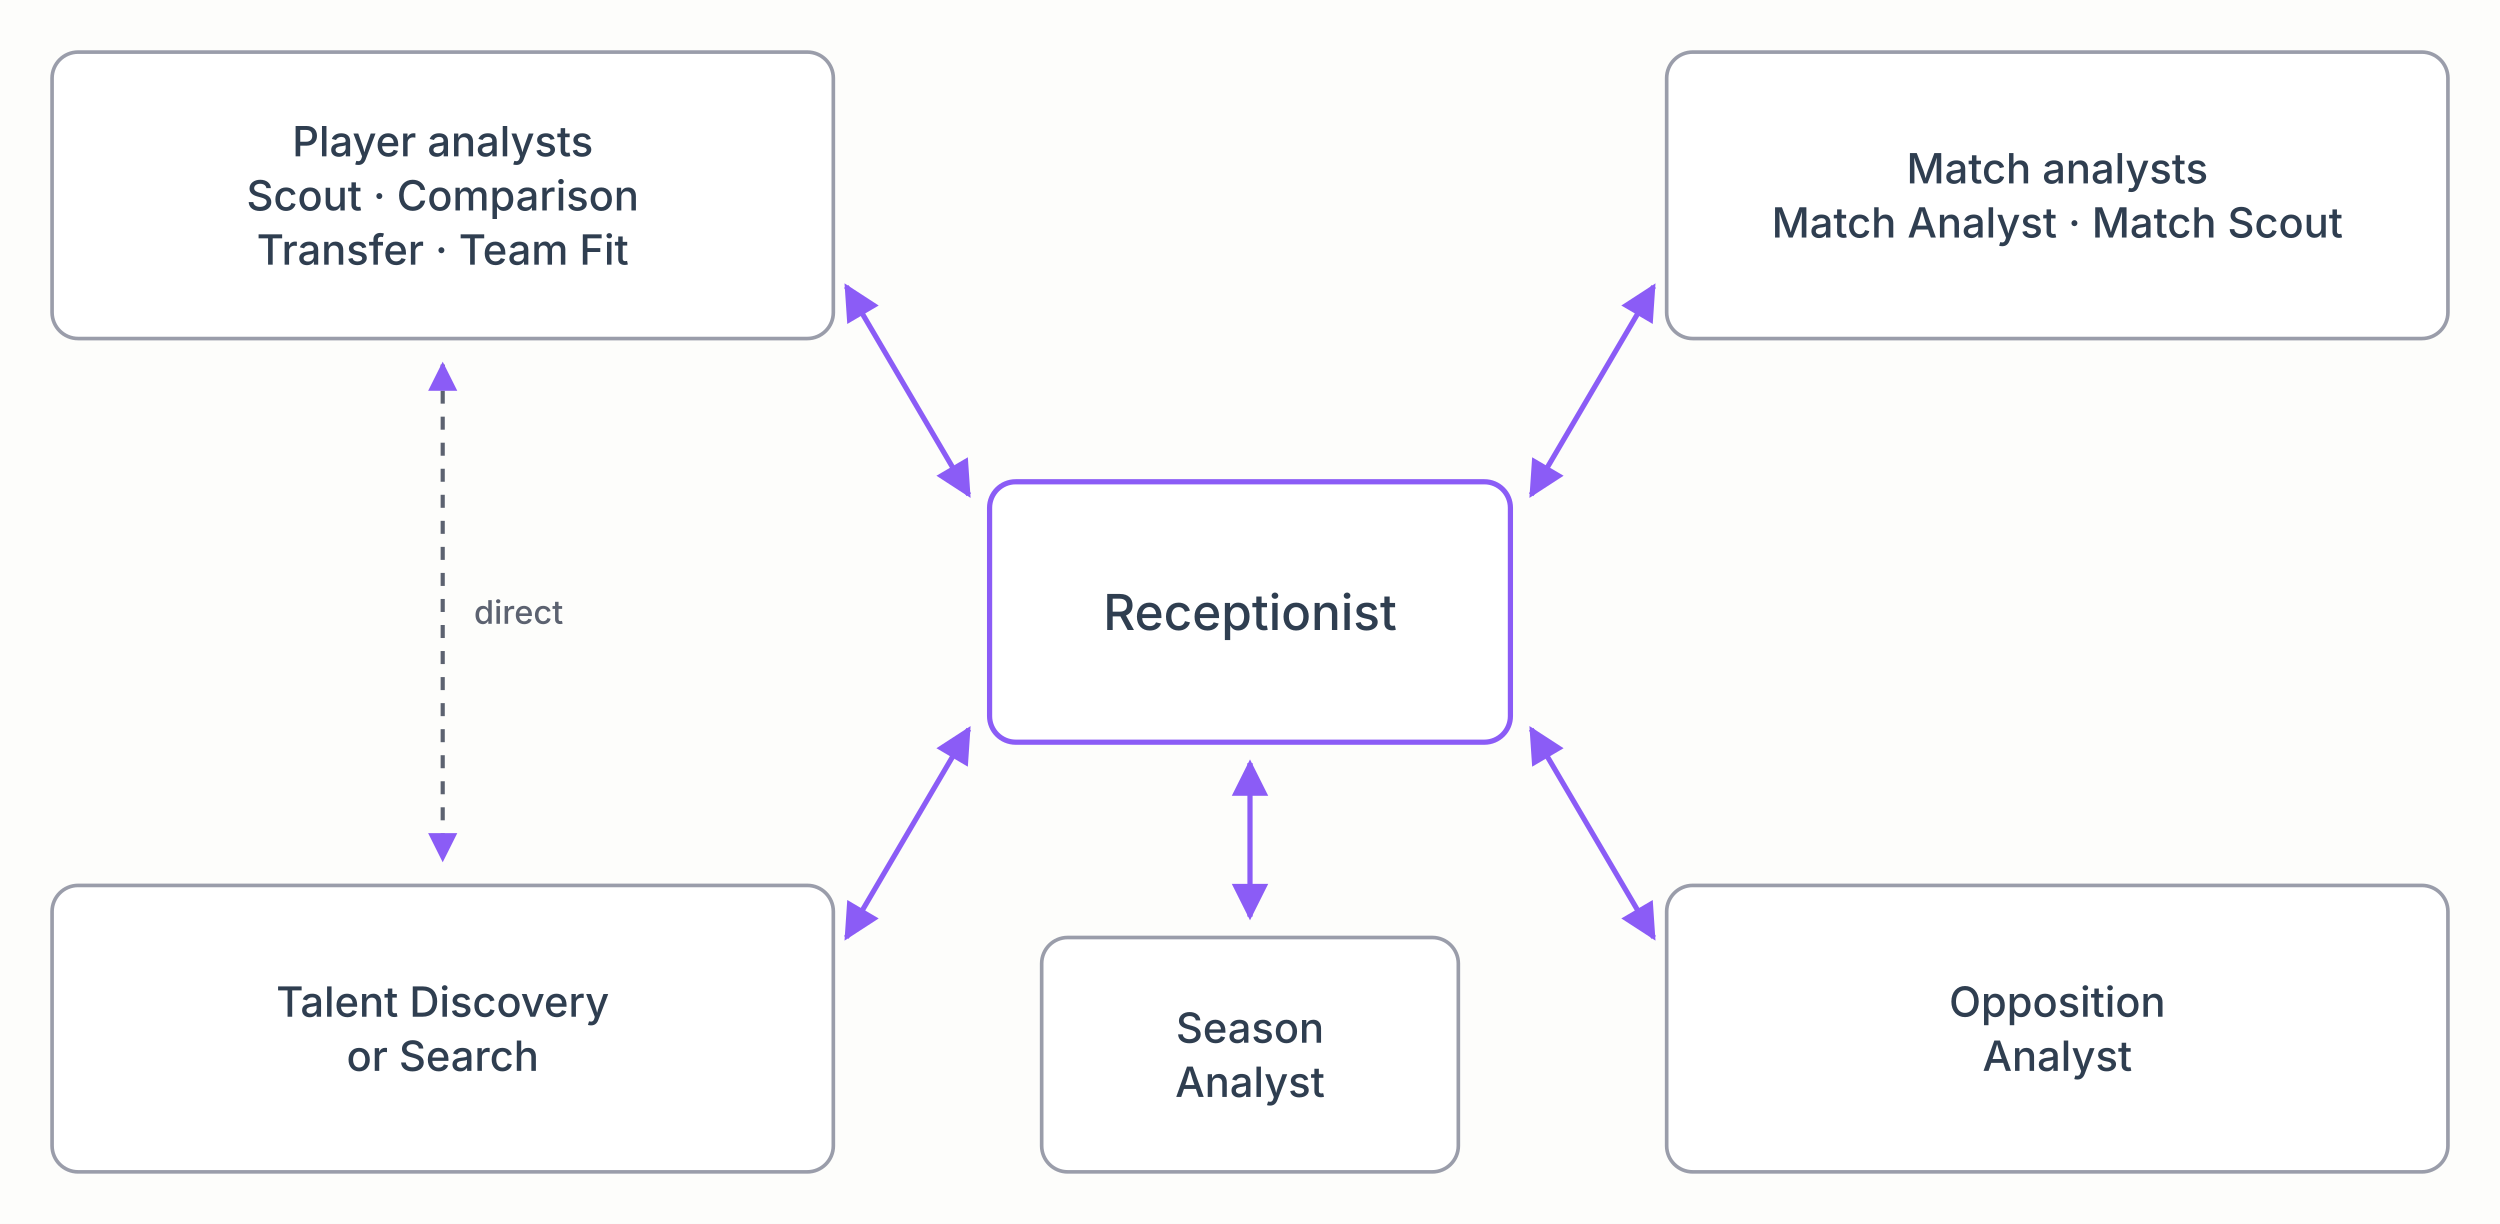
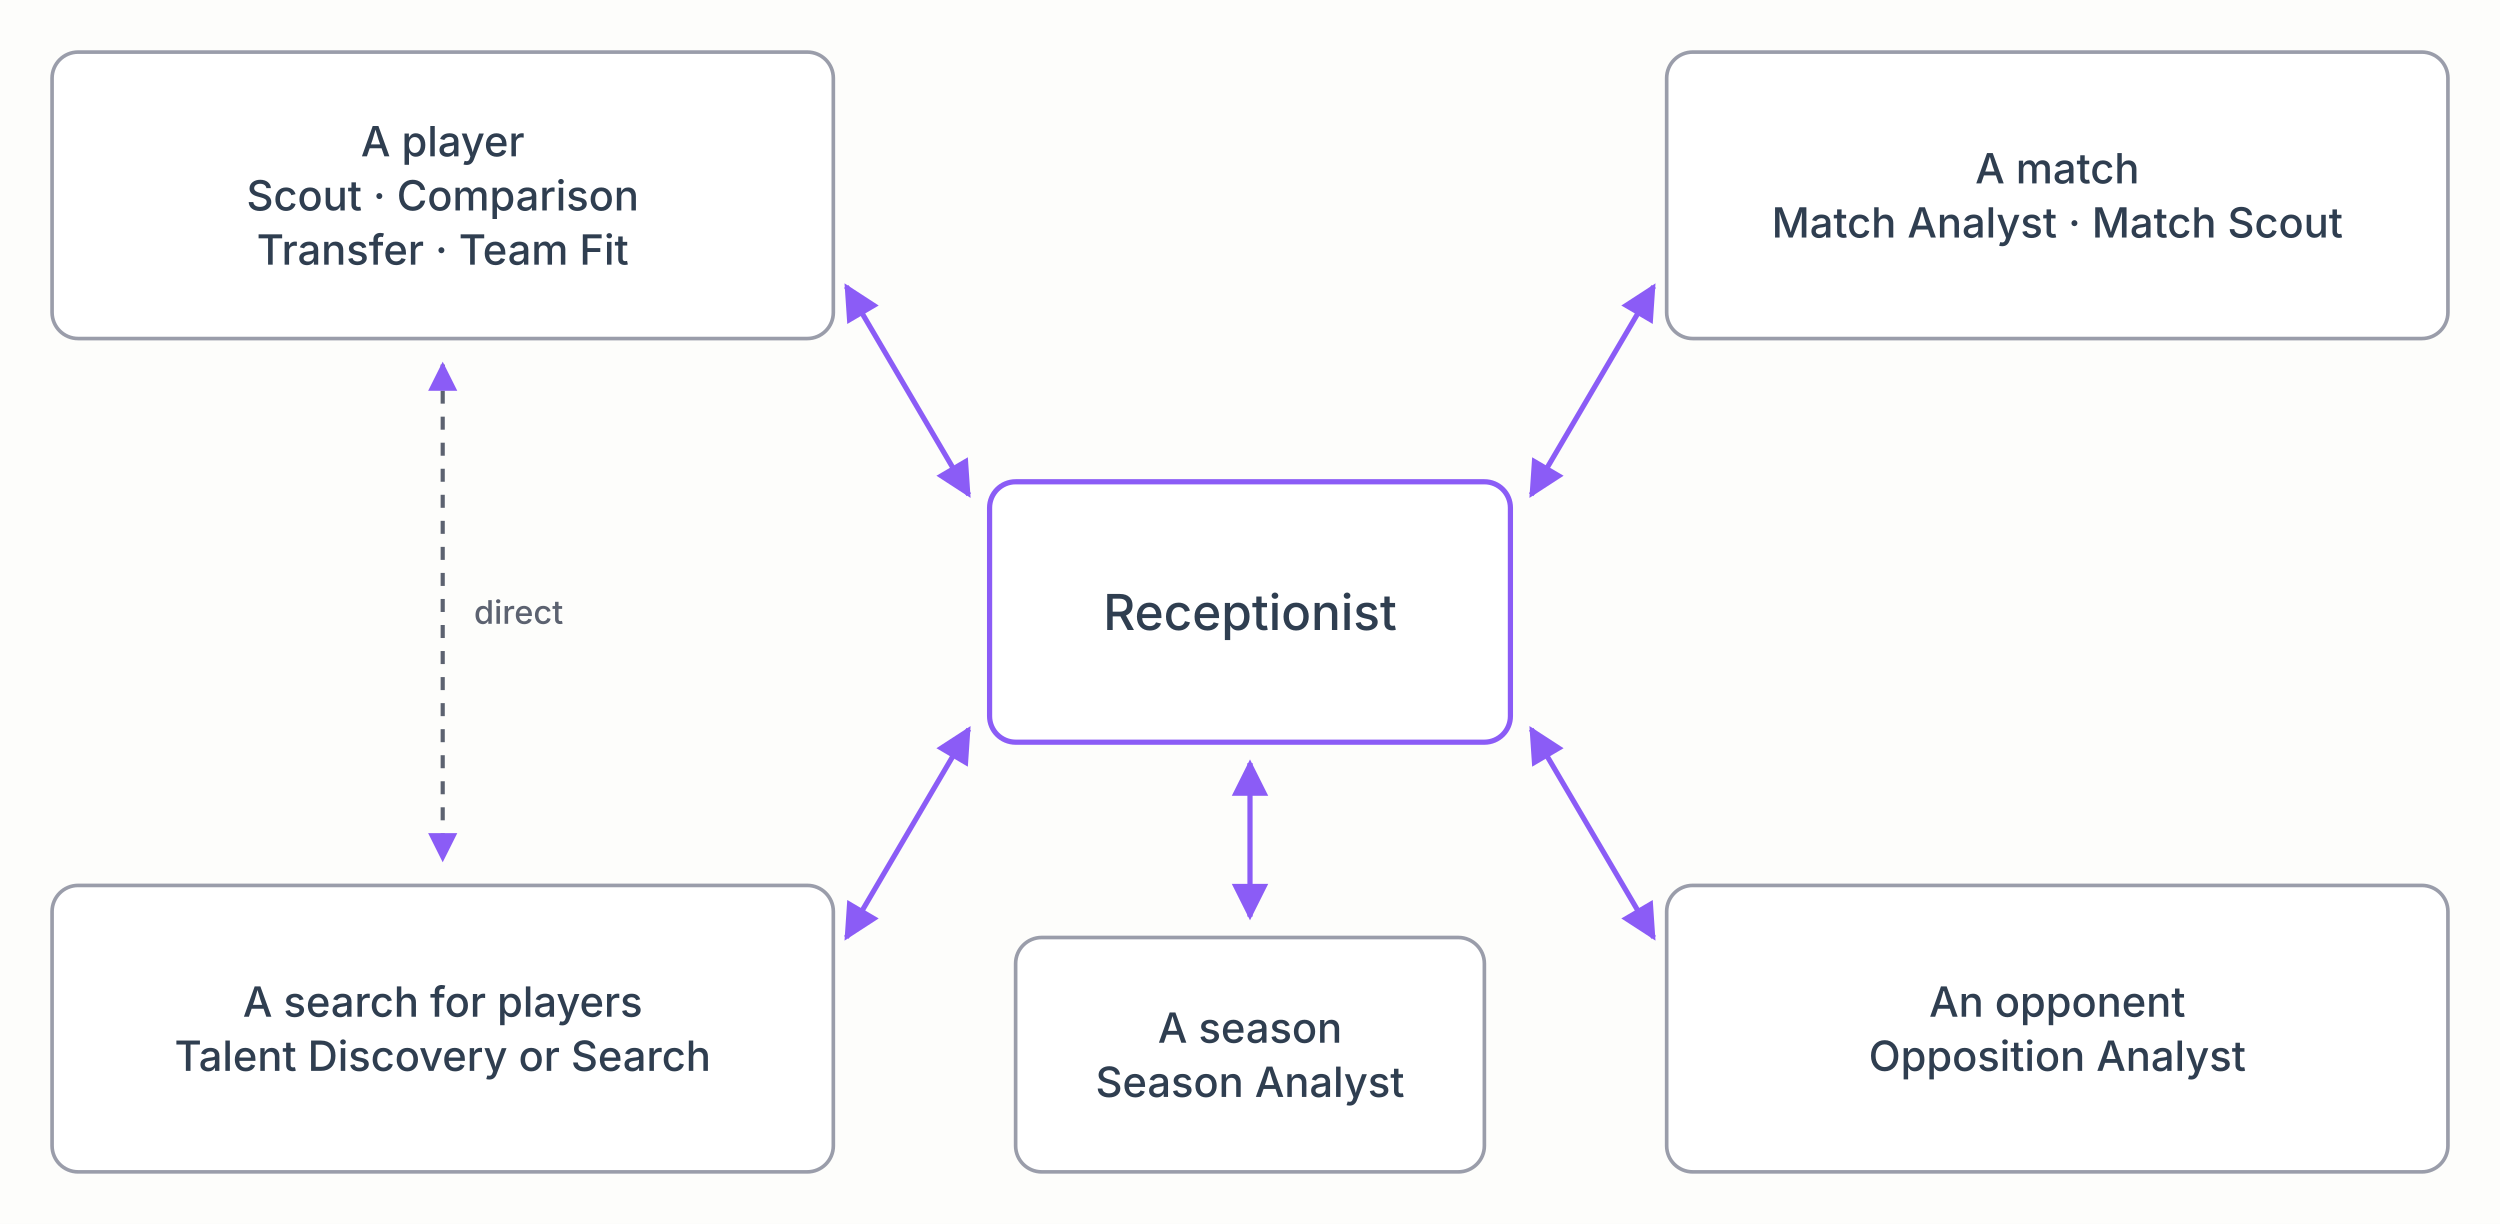
<svg xmlns="http://www.w3.org/2000/svg" viewBox="0 0 960 470" width="960" height="470">
  <defs>
    <marker id="head" viewBox="0 0 10 10" refX="9" refY="5" markerWidth="7" markerHeight="7" orient="auto-start-reverse">
      <path d="M0,0 L10,5 L0,10 z" fill="#8B5CF6" />
    </marker>
  </defs>
  <rect width="100%" height="100%" fill="#FDFDFB" />
  <rect x="380" y="185" width="200" height="100" rx="10" fill="#FFFFFF" stroke="#8B5CF6" stroke-width="2" />
  <text x="480.0" y="235.0" font-family="Inter, 'Helvetica Neue', Helvetica, Arial, sans-serif" font-size="19" font-weight="500" fill="#2F3E50" text-anchor="middle" dominant-baseline="central">Receptionist</text>
  <rect x="20" y="20" width="300" height="110" rx="10" fill="#FFFFFF" stroke="#9A9DAA" stroke-width="1.4" />
-   <text x="170.0" y="54.2" font-family="Inter, 'Helvetica Neue', Helvetica, Arial, sans-serif" font-size="16" font-weight="500" fill="#2F3E50" text-anchor="middle" dominant-baseline="central">Player analysts</text>
+   <text x="170.0" y="54.2" font-family="Inter, 'Helvetica Neue', Helvetica, Arial, sans-serif" font-size="16" font-weight="500" fill="#2F3E50" text-anchor="middle" dominant-baseline="central">A player</text>
  <text x="170.0" y="75.0" font-family="Inter, 'Helvetica Neue', Helvetica, Arial, sans-serif" font-size="16" font-weight="500" fill="#2F3E50" text-anchor="middle" dominant-baseline="central">Scout · Comparison</text>
  <text x="170.0" y="95.8" font-family="Inter, 'Helvetica Neue', Helvetica, Arial, sans-serif" font-size="16" font-weight="500" fill="#2F3E50" text-anchor="middle" dominant-baseline="central">Transfer · Team Fit</text>
  <rect x="640" y="20" width="300" height="110" rx="10" fill="#FFFFFF" stroke="#9A9DAA" stroke-width="1.4" />
-   <text x="790.0" y="64.6" font-family="Inter, 'Helvetica Neue', Helvetica, Arial, sans-serif" font-size="16" font-weight="500" fill="#2F3E50" text-anchor="middle" dominant-baseline="central">Match analysts</text>
+   <text x="790.0" y="64.6" font-family="Inter, 'Helvetica Neue', Helvetica, Arial, sans-serif" font-size="16" font-weight="500" fill="#2F3E50" text-anchor="middle" dominant-baseline="central">A match</text>
  <text x="790.0" y="85.4" font-family="Inter, 'Helvetica Neue', Helvetica, Arial, sans-serif" font-size="16" font-weight="500" fill="#2F3E50" text-anchor="middle" dominant-baseline="central">Match Analyst · Match Scout</text>
  <rect x="20" y="340" width="300" height="110" rx="10" fill="#FFFFFF" stroke="#9A9DAA" stroke-width="1.4" />
-   <text x="170.0" y="384.6" font-family="Inter, 'Helvetica Neue', Helvetica, Arial, sans-serif" font-size="16" font-weight="500" fill="#2F3E50" text-anchor="middle" dominant-baseline="central">Talent Discovery</text>
-   <text x="170.0" y="405.4" font-family="Inter, 'Helvetica Neue', Helvetica, Arial, sans-serif" font-size="16" font-weight="500" fill="#2F3E50" text-anchor="middle" dominant-baseline="central">or Search</text>
-   <rect x="400" y="360" width="160" height="90" rx="10" fill="#FFFFFF" stroke="#9A9DAA" stroke-width="1.4" />
-   <text x="480.0" y="394.6" font-family="Inter, 'Helvetica Neue', Helvetica, Arial, sans-serif" font-size="16" font-weight="500" fill="#2F3E50" text-anchor="middle" dominant-baseline="central">Season</text>
-   <text x="480.0" y="415.4" font-family="Inter, 'Helvetica Neue', Helvetica, Arial, sans-serif" font-size="16" font-weight="500" fill="#2F3E50" text-anchor="middle" dominant-baseline="central">Analyst</text>
+   <text x="170.0" y="384.6" font-family="Inter, 'Helvetica Neue', Helvetica, Arial, sans-serif" font-size="16" font-weight="500" fill="#2F3E50" text-anchor="middle" dominant-baseline="central">A search for players</text>
+   <text x="170.0" y="405.4" font-family="Inter, 'Helvetica Neue', Helvetica, Arial, sans-serif" font-size="16" font-weight="500" fill="#2F3E50" text-anchor="middle" dominant-baseline="central">Talent Discovery or Search</text>
+   <rect x="390" y="360" width="180" height="90" rx="10" fill="#FFFFFF" stroke="#9A9DAA" stroke-width="1.4" />
+   <text x="480.0" y="394.6" font-family="Inter, 'Helvetica Neue', Helvetica, Arial, sans-serif" font-size="16" font-weight="500" fill="#2F3E50" text-anchor="middle" dominant-baseline="central">A season</text>
+   <text x="480.0" y="415.4" font-family="Inter, 'Helvetica Neue', Helvetica, Arial, sans-serif" font-size="16" font-weight="500" fill="#2F3E50" text-anchor="middle" dominant-baseline="central">Season Analyst</text>
  <rect x="640" y="340" width="300" height="110" rx="10" fill="#FFFFFF" stroke="#9A9DAA" stroke-width="1.4" />
-   <text x="790.0" y="384.6" font-family="Inter, 'Helvetica Neue', Helvetica, Arial, sans-serif" font-size="16" font-weight="500" fill="#2F3E50" text-anchor="middle" dominant-baseline="central">Opposition</text>
-   <text x="790.0" y="405.4" font-family="Inter, 'Helvetica Neue', Helvetica, Arial, sans-serif" font-size="16" font-weight="500" fill="#2F3E50" text-anchor="middle" dominant-baseline="central">Analyst</text>
+   <text x="790.0" y="384.6" font-family="Inter, 'Helvetica Neue', Helvetica, Arial, sans-serif" font-size="16" font-weight="500" fill="#2F3E50" text-anchor="middle" dominant-baseline="central">An opponent</text>
+   <text x="790.0" y="405.4" font-family="Inter, 'Helvetica Neue', Helvetica, Arial, sans-serif" font-size="16" font-weight="500" fill="#2F3E50" text-anchor="middle" dominant-baseline="central">Opposition Analyst</text>
  <line x1="325" y1="110" x2="372" y2="190" stroke="#8B5CF6" stroke-width="2" marker-start="url(#head)" marker-end="url(#head)" />
  <line x1="635" y1="110" x2="588" y2="190" stroke="#8B5CF6" stroke-width="2" marker-start="url(#head)" marker-end="url(#head)" />
  <line x1="325" y1="360" x2="372" y2="280" stroke="#8B5CF6" stroke-width="2" marker-start="url(#head)" marker-end="url(#head)" />
  <line x1="480" y1="293" x2="480" y2="352" stroke="#8B5CF6" stroke-width="2" marker-start="url(#head)" marker-end="url(#head)" />
  <line x1="635" y1="360" x2="588" y2="280" stroke="#8B5CF6" stroke-width="2" marker-start="url(#head)" marker-end="url(#head)" />
  <line x1="170" y1="140" x2="170" y2="330" stroke="#5C6270" stroke-width="1.6" stroke-dasharray="5 5" marker-start="url(#head)" marker-end="url(#head)" />
  <text x="182" y="235.0" font-family="Inter, 'Helvetica Neue', Helvetica, Arial, sans-serif" font-size="12.5" font-weight="500" fill="#5C6270" text-anchor="start" dominant-baseline="central">direct</text>
</svg>
